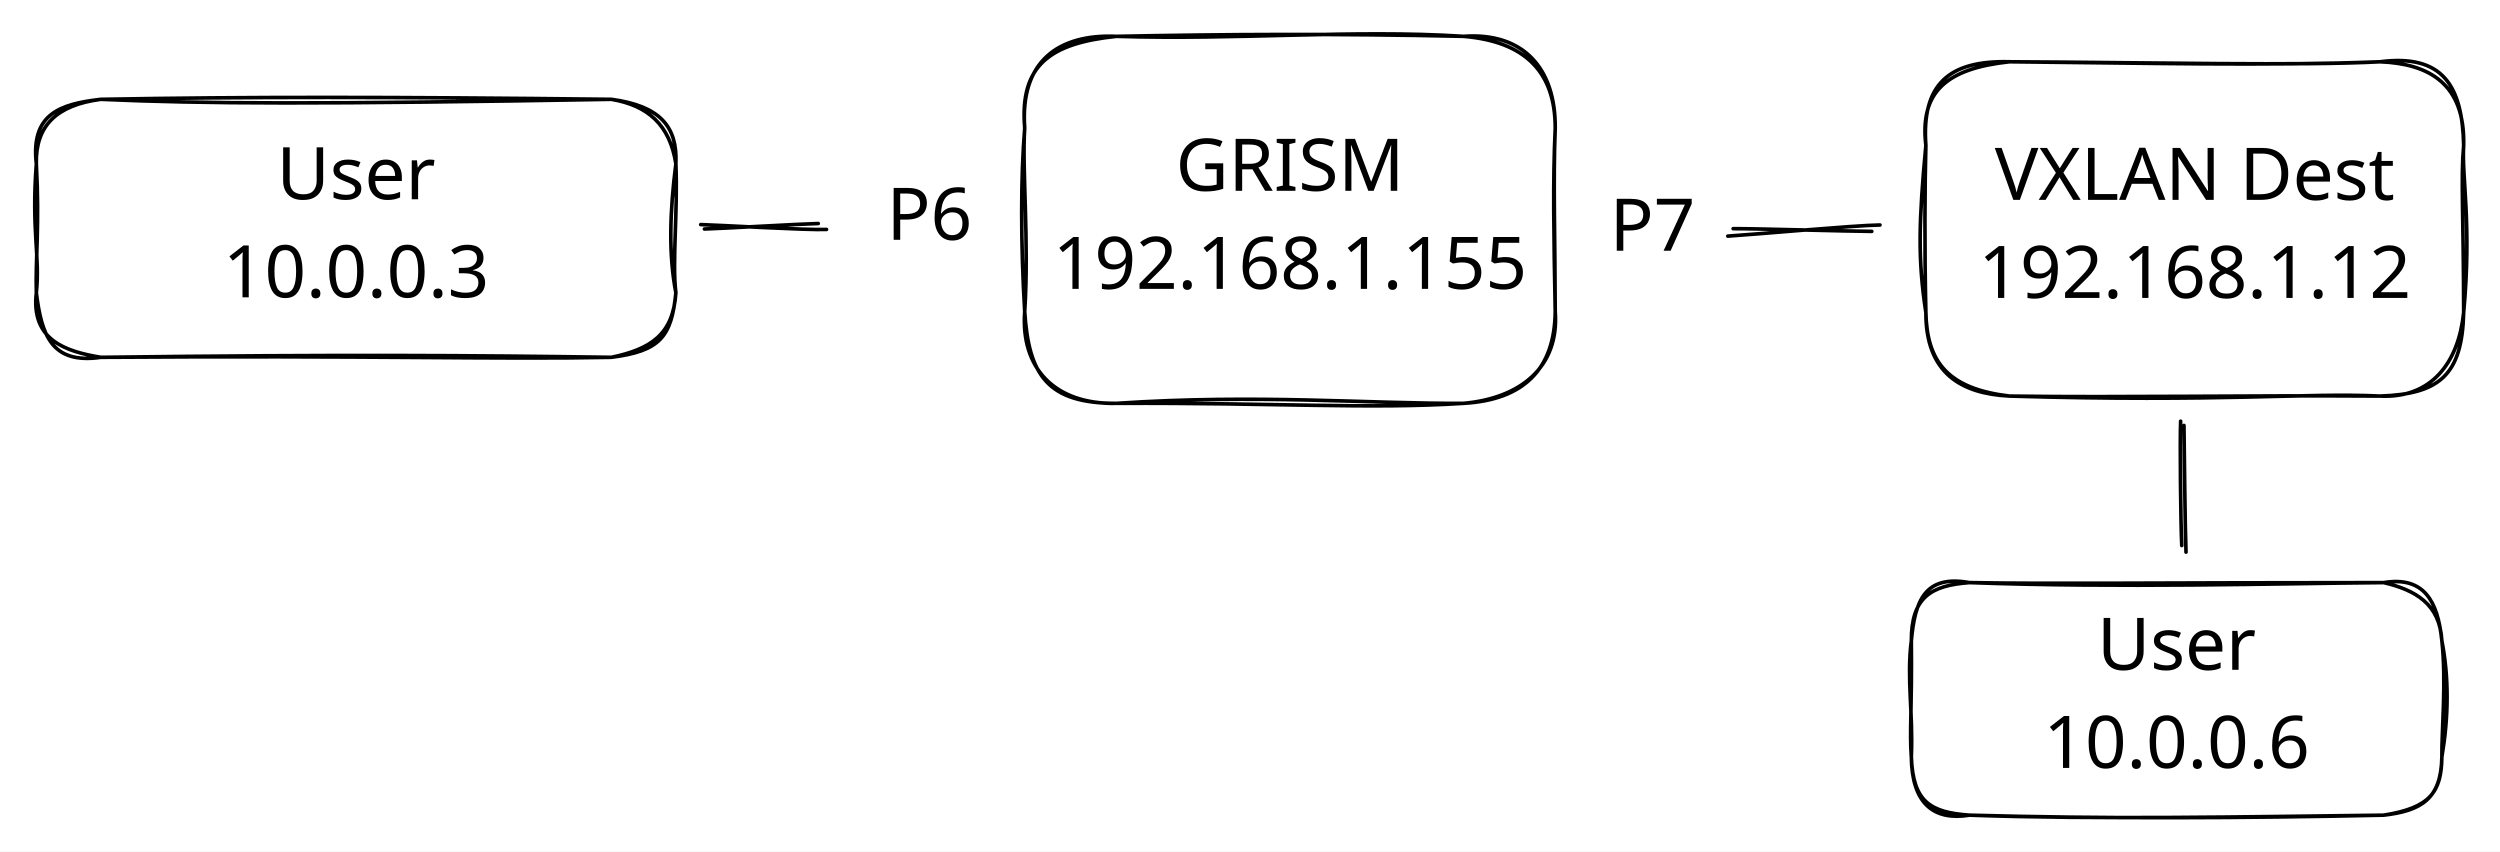
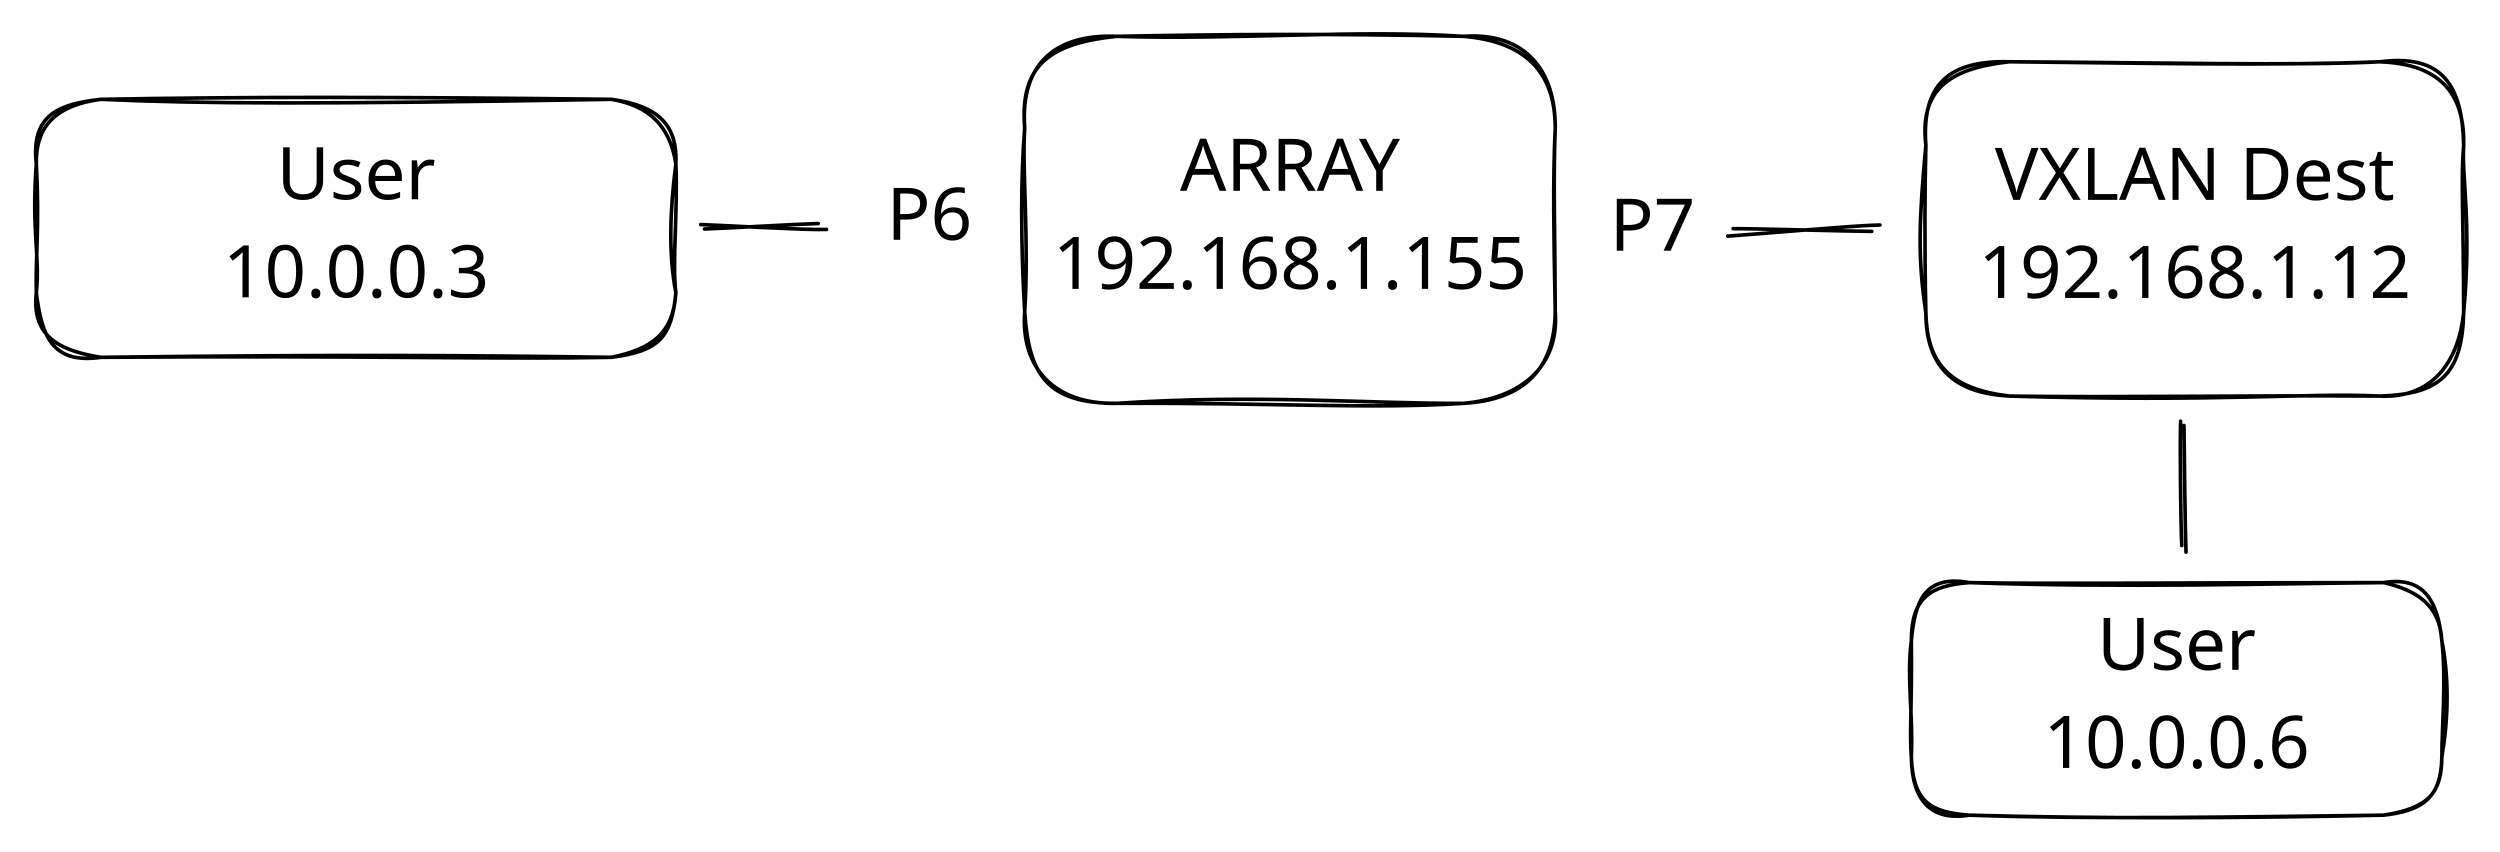
<svg xmlns="http://www.w3.org/2000/svg" version="1.1" viewBox="0 0 688 234.333" width="688" height="234.333">
  
  eyJ2ZXJzaW9uIjoiMSIsImVuY29kaW5nIjoiYnN0cmluZyIsImNvbXByZXNzZWQiOnRydWUsImVuY29kZWQiOiJ4nO2aW1PbOFx1MDAxNMff+Vx1MDAxNJn0taS6S+5cdTAwMWLhXHUwMDFhbmFcYlDabadjXHUwMDFjk3jj2K6tXFygw3df2UB8iVx1MDAxZFx1MDAxYyBZb2fNXGaJdbGOpP9PRzrO741arS7vPLP+uVY3p4ZuW11fn9Q/hulj01x1MDAwZizXUVkoulx1MDAwZtyRb0Ql+1J6wedPn3TPa/QseeO6g4bhXHUwMDBlXHUwMDFmq5m2OTRcdTAwMWRcdTAwMTmogn+p+1rtd/Q/0ZBvXHUwMDFhUnd6tlx1MDAxOVWIsuK2MFwi2dRT14nahVx1MDAxNGOANFxyabNcdTAwMTJWsKPak2ZXZd/qdmDGOWFSvd1rejut1mhcZk9uXHUwMDExXHUwMDBlxsy4uJ/Ezd5att2Rd/Zjr3SjP/JcdTAwMTNGXHUwMDA10ndcdTAwMDfmXHUwMDE3qyv7YeuZ9Fm9wFWjXHUwMDE21/LdUa/vmEGQquN6umHJuzBccoBZ6uMofK7FKVN1J3h8XHUwMDFm1kCJ+8e2t13b9cO2P4Doilu/0Y1BT5ngdGdlpK87gaf7alLicpPnXlx1MDAxMTZL65tWry9cdTAwMWZNbGjJi8ftm9FYI8xcdTAwMDUjXGLEXHUwMDFkXGZcdTAwMWL1Wt1o2n8kXHUwMDA3w+k+XHLGs1x1MDAwZWIl4KeUh9j8sPxuVkFJXHUwMDE1pZQkzWncp8S0735cdTAwMWKPTltbV702P/L8Y9C6XHUwMDFj+O36rNzD07fYzpHX1Vx1MDAxZlVcdTAwMDSZ4EiJXGZCSsQs37acgcp0RrZcdTAwMWSnucYgXHUwMDE23kaiI3OKT9mZXHUwMDA0XHUwMDBi8lwisXNcIlx1MDAxOGdcdTAwMTjx0lrP73TVtS5wg6bVriVT3l3vUJvXOyVZfSssXHUwMDE4YDS51Lws8JQ65pT8nmKLJ9V1ZMe6XHUwMDBmx1x1MDAxNYFU6p4+tOy71LxEKlRcdTAwMDO0f97qnHx3oIZcdTAwMWHKgFx1MDAwNmxASpMjXHUwMDFhmMqC8JGJtSGsu2VbvVC1dUP1yfRTgpaWclx1MDAxZbNcdTAwMDJDq9tNLu+GMkhXz/RbZVZl17d6lqPbXHUwMDE3i+xdyNtiXHUwMDBmk5BA1sMwilx1MDAxOURcdTAwMWPi0tTdXHUwMDE4Z65cdTAwMTTje9fFXHUwMDE3Z2ON7GLsNqtOXHUwMDFkhFCkoeN8dcglpD1DTkNzyNHIuWuJsa+UTzm+nGhcdTAwMDdDY1wijra2wb5cdTAwMGapNf52sJxPXHUwMDAxlJO4dyvyKVx1MDAxOOBCeXOoUco4hKXlnd/rystcdTAwMWKjtLw1tjp5J1x1MDAxNt5FXHUwMDFlXHUwMDA1U1xyq+lPgLZKj1x1MDAxMkqNLCG1t3mUq+vjrdPajlx1MDAxOcjUMo3W6lVeWImzXqXQ5ldRp1xcUiF1mEJcdTAwMGVcYiPljy2jg4PTrbFtXFxfXHUwMDBlJp2fhn1/5JqXVadOZKDDQKxcZjqU41JcdTAwMTCdY05QhqHCYS3MXHS1eUhsLVbN3Fx1MDAxOculK+HYU3TZ5q1cXMCWdL1cIrBSPchSpKx4XHUwMDFkL1x1MDAwNFx1MDAxNPJcdTAwMDKxRjBhXHUwMDFhLc2LfXA0Ovr19b7d/LJzeH3oNrtcdTAwMWE5qTovXHUwMDEwYJhcdTAwMDZcdTAwMDZmXHUwMDFif0dgco75OcBQXHUwMDEy0sIx/Vx1MDAxM4HhlVx1MDAwMIYvXHUwMDA2JrIqXHUwMDBmXHUwMDE4VuhgNCQwxlx1MDAwMpTf1d39XHUwMDFhW+fn5sTYuuZcdTAwMDDttf++dTa71eeFpSNcdTAwMDXJUOF784Jzwlx1MDAwNHBcdTAwMGVcdTAwMTeG1X5O7ajfXHUwMDE2XHUwMDA2Q08pXHUwMDBijixcdTAwMGK3elitlq+hKJC6L5uW07WcXraK6XRcdTAwMGJybD2Q2+5waEllxplrOTJbXCJ67pbvu5O+qc9cdTAwMDGhnlxcmOeFj0uf0eJvtVhcdTAwMGbRzez7j4+5peMpXGavTVx1MDAxOJffSH4uXHUwMDBiXCKF2cRnXHUwMDBlsSCCXHUwMDAwxsvv88ZDYyicXHUwMDFk/VZTqrm2YV+julF1XHUwMDBluci4LYRcdTAwMWI4uoDyXHUwMDFmJLGivzuU8ck2dmJZKJmyhyhX+m8y+XrP9qcziZPFN1FcXL5cdTAwMTSTXHUwMDBi43pa4Y5Sg0AwIEB5MOlccpo2Ze/n/aY8Ou7Ye1N9OPlSdTCpllx06lx0viYwIc/ZXvI5f4lcdTAwMTDWIESkom+NwNdrt1xyht5FZ1wi9lrTJoRX38hSXHUwMDExvqW5X6j2wrNcdTAwMTNgRUqnXHUwMDAyalx1MDAwMFx1MDAwMVH+rVF+pyuudEbY3Fsj2lx1MDAxMGvROi/3XHUwMDAySTBcdTAwMDbRMkL/r1x1MDAxY6MuXHUwMDAz0//uQNBcYv/wWiN8L6zK2aNWxtLXe1x1MDAxNiiKf5PAcXhkhqz84WvgXHUwMDFl7Fx1MDAxZiGxbbRcdTAwMGa17Xt0519P+LDqxKn9XHUwMDE0SVx1MDAwMUdcdTAwMTBYl3PJ+4lcdTAwMDKbI055eFx1MDAwMpCgy8T61uhcXHpiaE6/Wp3g4qe/e3Cxd7V9Ylx1MDAwNUu+Plx1MDAxMkLEQ7Eq58KKXHUwMDAzc1x1MDAxYaSccI2Ufzua3+vKa52IjNbpmrTOc+LaOc5cdTAwMDUgnon4rPRd0pK6e0f/klx1MDAxZuNelX95YWVe6F9eiINcdTAwMTdFXHUwMDEzeOFWjqlDrFx1MDAwMISW38rtyct9piCzxeHI7eycTYB3N60+bFwiXHJcdTAwMWLm6zq1oHnW8Dxr6tBC1fnxjX7lrTE+zlx1MDAxMr9cdTAwMDT7P57wfKFkaUzi4lx1MDAxYsnP0LlGXHUwMDBmqOue15FqbGdzpCbT6j6tUbGZ9bFlTprzcvpwXHUwMDFiXSHq0USGTJnRhD9sPPxcdTAwMDM0rMCUIn0=
  <defs>
    <style class="style-fonts">
      @font-face {
        font-family: "Virgil";
        src: url("https://unpkg.com/@excalidraw/excalidraw@0.14.2/dist/excalidraw-assets/Virgil.woff2");
      }
      @font-face {
        font-family: "Cascadia";
        src: url("https://unpkg.com/@excalidraw/excalidraw@0.14.2/dist/excalidraw-assets/Cascadia.woff2");
      }
    </style>
  </defs>
  <rect x="0" y="0" width="688" height="234.333" fill="#ffffff" />
  <g stroke-linecap="round" transform="translate(282 10) rotate(0 73 50.5)">
    <path d="M25.25 0 M25.25 0 C58.69 1.07, 90.23 -1.96, 120.75 0 M25.25 0 C55.01 -0.58, 85.26 -0.79, 120.75 0 M120.75 0 C137.77 1.41, 146 9.85, 146 25.25 M120.75 0 C137.32 -1.2, 146.13 8.92, 146 25.25 M146 25.25 C145.41 39.68, 145.97 56.47, 146 75.75 M146 25.25 C145.3 40.33, 145.6 54.28, 146 75.75 M146 75.75 C147.16 91.06, 136.37 99.63, 120.75 101 M146 75.75 C145.82 91.57, 137.42 100.06, 120.75 101 M120.75 101 C94.13 101.14, 64.13 98.41, 25.25 101 M120.75 101 C94.47 102.66, 69.82 100.79, 25.25 101 M25.25 101 C8.12 101.38, -1.16 91.2, 0 75.75 M25.25 101 C6.23 101.05, 1.11 93.25, 0 75.75 M0 75.75 C1.24 56.02, -0.77 36.55, 0 25.25 M0 75.75 C-1.12 56.95, -1.11 38.89, 0 25.25 M0 25.25 C-1.33 6.87, 9.25 -0.69, 25.25 0 M0 25.25 C-1.48 7.87, 7.06 1.89, 25.25 0" stroke="#000000" stroke-width="1" fill="none" />
  </g>
  <g transform="translate(295.5 33.5) rotate(0 59.5 27)">
-     <text x="59.5" y="19" font-family="Virgil, Segoe UI Emoji" font-size="20px" fill="#000000" text-anchor="middle" style="white-space: pre;" direction="ltr">GRISM</text>
+     <text x="59.5" y="19" font-family="Virgil, Segoe UI Emoji" font-size="20px" fill="#000000" text-anchor="middle" style="white-space: pre;" direction="ltr">ARRAY</text>
    <text x="59.5" y="46" font-family="Virgil, Segoe UI Emoji" font-size="20px" fill="#000000" text-anchor="middle" style="white-space: pre;" direction="ltr">192.168.1.155</text>
  </g>
  <g stroke-linecap="round" transform="translate(530 17) rotate(0 74 46)">
    <path d="M23 0 M23 0 C62.92 0.2, 103.18 1.15, 125 0 M23 0 C59.23 0.32, 93.87 1.2, 125 0 M125 0 C138.46 0.51, 148.41 6.06, 148 23 M125 0 C142.21 -2.21, 147.65 6.54, 148 23 M148 23 C147.43 31.59, 150.26 44.51, 148 69 M148 23 C147.18 31.97, 147.96 42.48, 148 69 M148 69 C146.58 82.94, 139.02 92.7, 125 92 M148 69 C147.59 86.38, 141.18 91.47, 125 92 M125 92 C104.22 91.02, 81.46 93.73, 23 92 M125 92 C88.71 91.74, 54.44 92.44, 23 92 M23 92 C6.17 90.02, 0.28 82.72, 0 69 M23 92 C9.41 91.32, -0.04 85.48, 0 69 M0 69 C-2.26 54.24, -1.94 43.9, 0 23 M0 69 C-0.4 50.73, -0.28 33.9, 0 23 M0 23 C-1.2 6.42, 6.06 -0.45, 23 0 M0 23 C-1.75 8.23, 5.72 1.86, 23 0" stroke="#000000" stroke-width="1" fill="none" />
  </g>
  <g transform="translate(544 36) rotate(0 60 27)">
    <text x="60" y="19" font-family="Virgil, Segoe UI Emoji" font-size="20px" fill="#000000" text-anchor="middle" style="white-space: pre;" direction="ltr">VXLAN Dest</text>
    <text x="60" y="46" font-family="Virgil, Segoe UI Emoji" font-size="20px" fill="#000000" text-anchor="middle" style="white-space: pre;" direction="ltr">192.168.1.12</text>
  </g>
  <g transform="translate(244 48) rotate(0 14 12.5)">
    <text x="0" y="18" font-family="Virgil, Segoe UI Emoji" font-size="20px" fill="#000000" text-anchor="start" style="white-space: pre;" direction="ltr">P6</text>
  </g>
  <g transform="translate(443 51) rotate(0 13 12.5)">
    <text x="0" y="18" font-family="Virgil, Segoe UI Emoji" font-size="20px" fill="#000000" text-anchor="start" style="white-space: pre;" direction="ltr">P7</text>
  </g>
  <g stroke-linecap="round">
    <g transform="translate(477 64) rotate(0 19.5 -0.5)">
      <path d="M-0.04 -1.07 C6.16 -1.11, 31.48 -0.35, 38.12 -0.32 M-1.51 0.98 C4.97 0.6, 33.54 -2.01, 40.37 -2.08" stroke="#000000" stroke-width="1" fill="none" />
    </g>
  </g>
  <mask />
  <g stroke-linecap="round">
    <g transform="translate(193 63.33333) rotate(0 16.5 -1)">
      <path d="M0.85 -0.31 C6.11 -0.46, 26.73 -1.69, 32.18 -1.82 M-0.16 -1.53 C5.42 -1.37, 28.91 0.05, 34.46 -0.19" stroke="#000000" stroke-width="1" fill="none" />
    </g>
  </g>
  <mask />
  <g stroke-linecap="round" transform="translate(10 27.33333) rotate(0 88 35.5)">
    <path d="M17.75 0 M17.75 0 C46.05 1.26, 77.96 1.38, 158.25 0 M17.75 0 C58.14 -0.71, 96.73 -0.69, 158.25 0 M158.25 0 C171.58 1.79, 176.49 7.46, 176 17.75 M158.25 0 C168.24 1.68, 174.31 6.95, 176 17.75 M176 17.75 C174.32 30.98, 173.97 42.68, 176 53.25 M176 17.75 C176.57 31.14, 174.95 44.57, 176 53.25 M176 53.25 C174.8 65.43, 171.6 69.28, 158.25 71 M176 53.25 C175.26 64.72, 169.1 68.75, 158.25 71 M158.25 71 C120.68 70.47, 83.68 70.18, 17.75 71 M158.25 71 C126.76 71.64, 93.01 70.46, 17.75 71 M17.75 71 C7.87 69.37, -1.5 66.17, 0 53.25 M17.75 71 C4.14 72.97, 1.44 64.85, 0 53.25 M0 53.25 C1.06 43.2, -1.39 36.19, 0 17.75 M0 53.25 C-0.29 44.29, 0.92 34.86, 0 17.75 M0 17.75 C-1.55 4.14, 6.28 1.3, 17.75 0 M0 17.75 C-0.26 7.26, 5.63 1.56, 17.75 0" stroke="#000000" stroke-width="1" fill="none" />
  </g>
  <g transform="translate(58.5 35.83333) rotate(0 39.5 27)">
    <text x="39.5" y="19" font-family="Virgil, Segoe UI Emoji" font-size="20px" fill="#000000" text-anchor="middle" style="white-space: pre;" direction="ltr">User</text>
    <text x="39.5" y="46" font-family="Virgil, Segoe UI Emoji" font-size="20px" fill="#000000" text-anchor="middle" style="white-space: pre;" direction="ltr">10.0.0.3</text>
  </g>
  <g stroke-linecap="round" transform="translate(526 160.3333) rotate(0 73 32)">
    <path d="M16 0 M16 0 C40.25 0.42, 65.73 0.01, 130 0 M16 0 C57.31 1.5, 100.37 0.24, 130 0 M130 0 C141.03 -1.81, 144.89 4.98, 146 16 M130 0 C138.73 2.05, 145.44 5.88, 146 16 M146 16 C147.96 26.04, 147.89 36.84, 146 48 M146 16 C147.25 27.22, 145.93 40.79, 146 48 M146 48 C145.82 59.67, 140.17 62.82, 130 64 M146 48 C145.89 57.58, 142.81 61.99, 130 64 M130 64 C91.53 64.44, 51.16 65.24, 16 64 M130 64 C91.21 64.84, 52.22 65.01, 16 64 M16 64 C5.08 63.24, 0.49 60.26, 0 48 M16 64 C6.09 65.61, 0.15 60.78, 0 48 M0 48 C0.53 35.97, -1.33 26.36, 0 16 M0 48 C-0.54 41.04, 0.21 34.09, 0 16 M0 16 C-0.01 4.04, 5.39 0.78, 16 0 M0 16 C0.99 5.3, 3.47 -2.26, 16 0" stroke="#000000" stroke-width="1" fill="none" />
  </g>
  <g transform="translate(560 165.3333) rotate(0 39 27)">
    <text x="39" y="19" font-family="Virgil, Segoe UI Emoji" font-size="20px" fill="#000000" text-anchor="middle" style="white-space: pre;" direction="ltr">User</text>
    <text x="39" y="46" font-family="Virgil, Segoe UI Emoji" font-size="20px" fill="#000000" text-anchor="middle" style="white-space: pre;" direction="ltr">10.0.0.6</text>
  </g>
  <g stroke-linecap="round">
    <g transform="translate(600 117.3333) rotate(0 1 17)">
      <path d="M1.03 -0.25 C1.1 5.68, 1.35 28.89, 1.59 34.61 M0.11 -1.42 C-0.12 4.24, 0.12 26.67, 0.42 32.8" stroke="#000000" stroke-width="1" fill="none" />
    </g>
  </g>
  <mask />
</svg>
